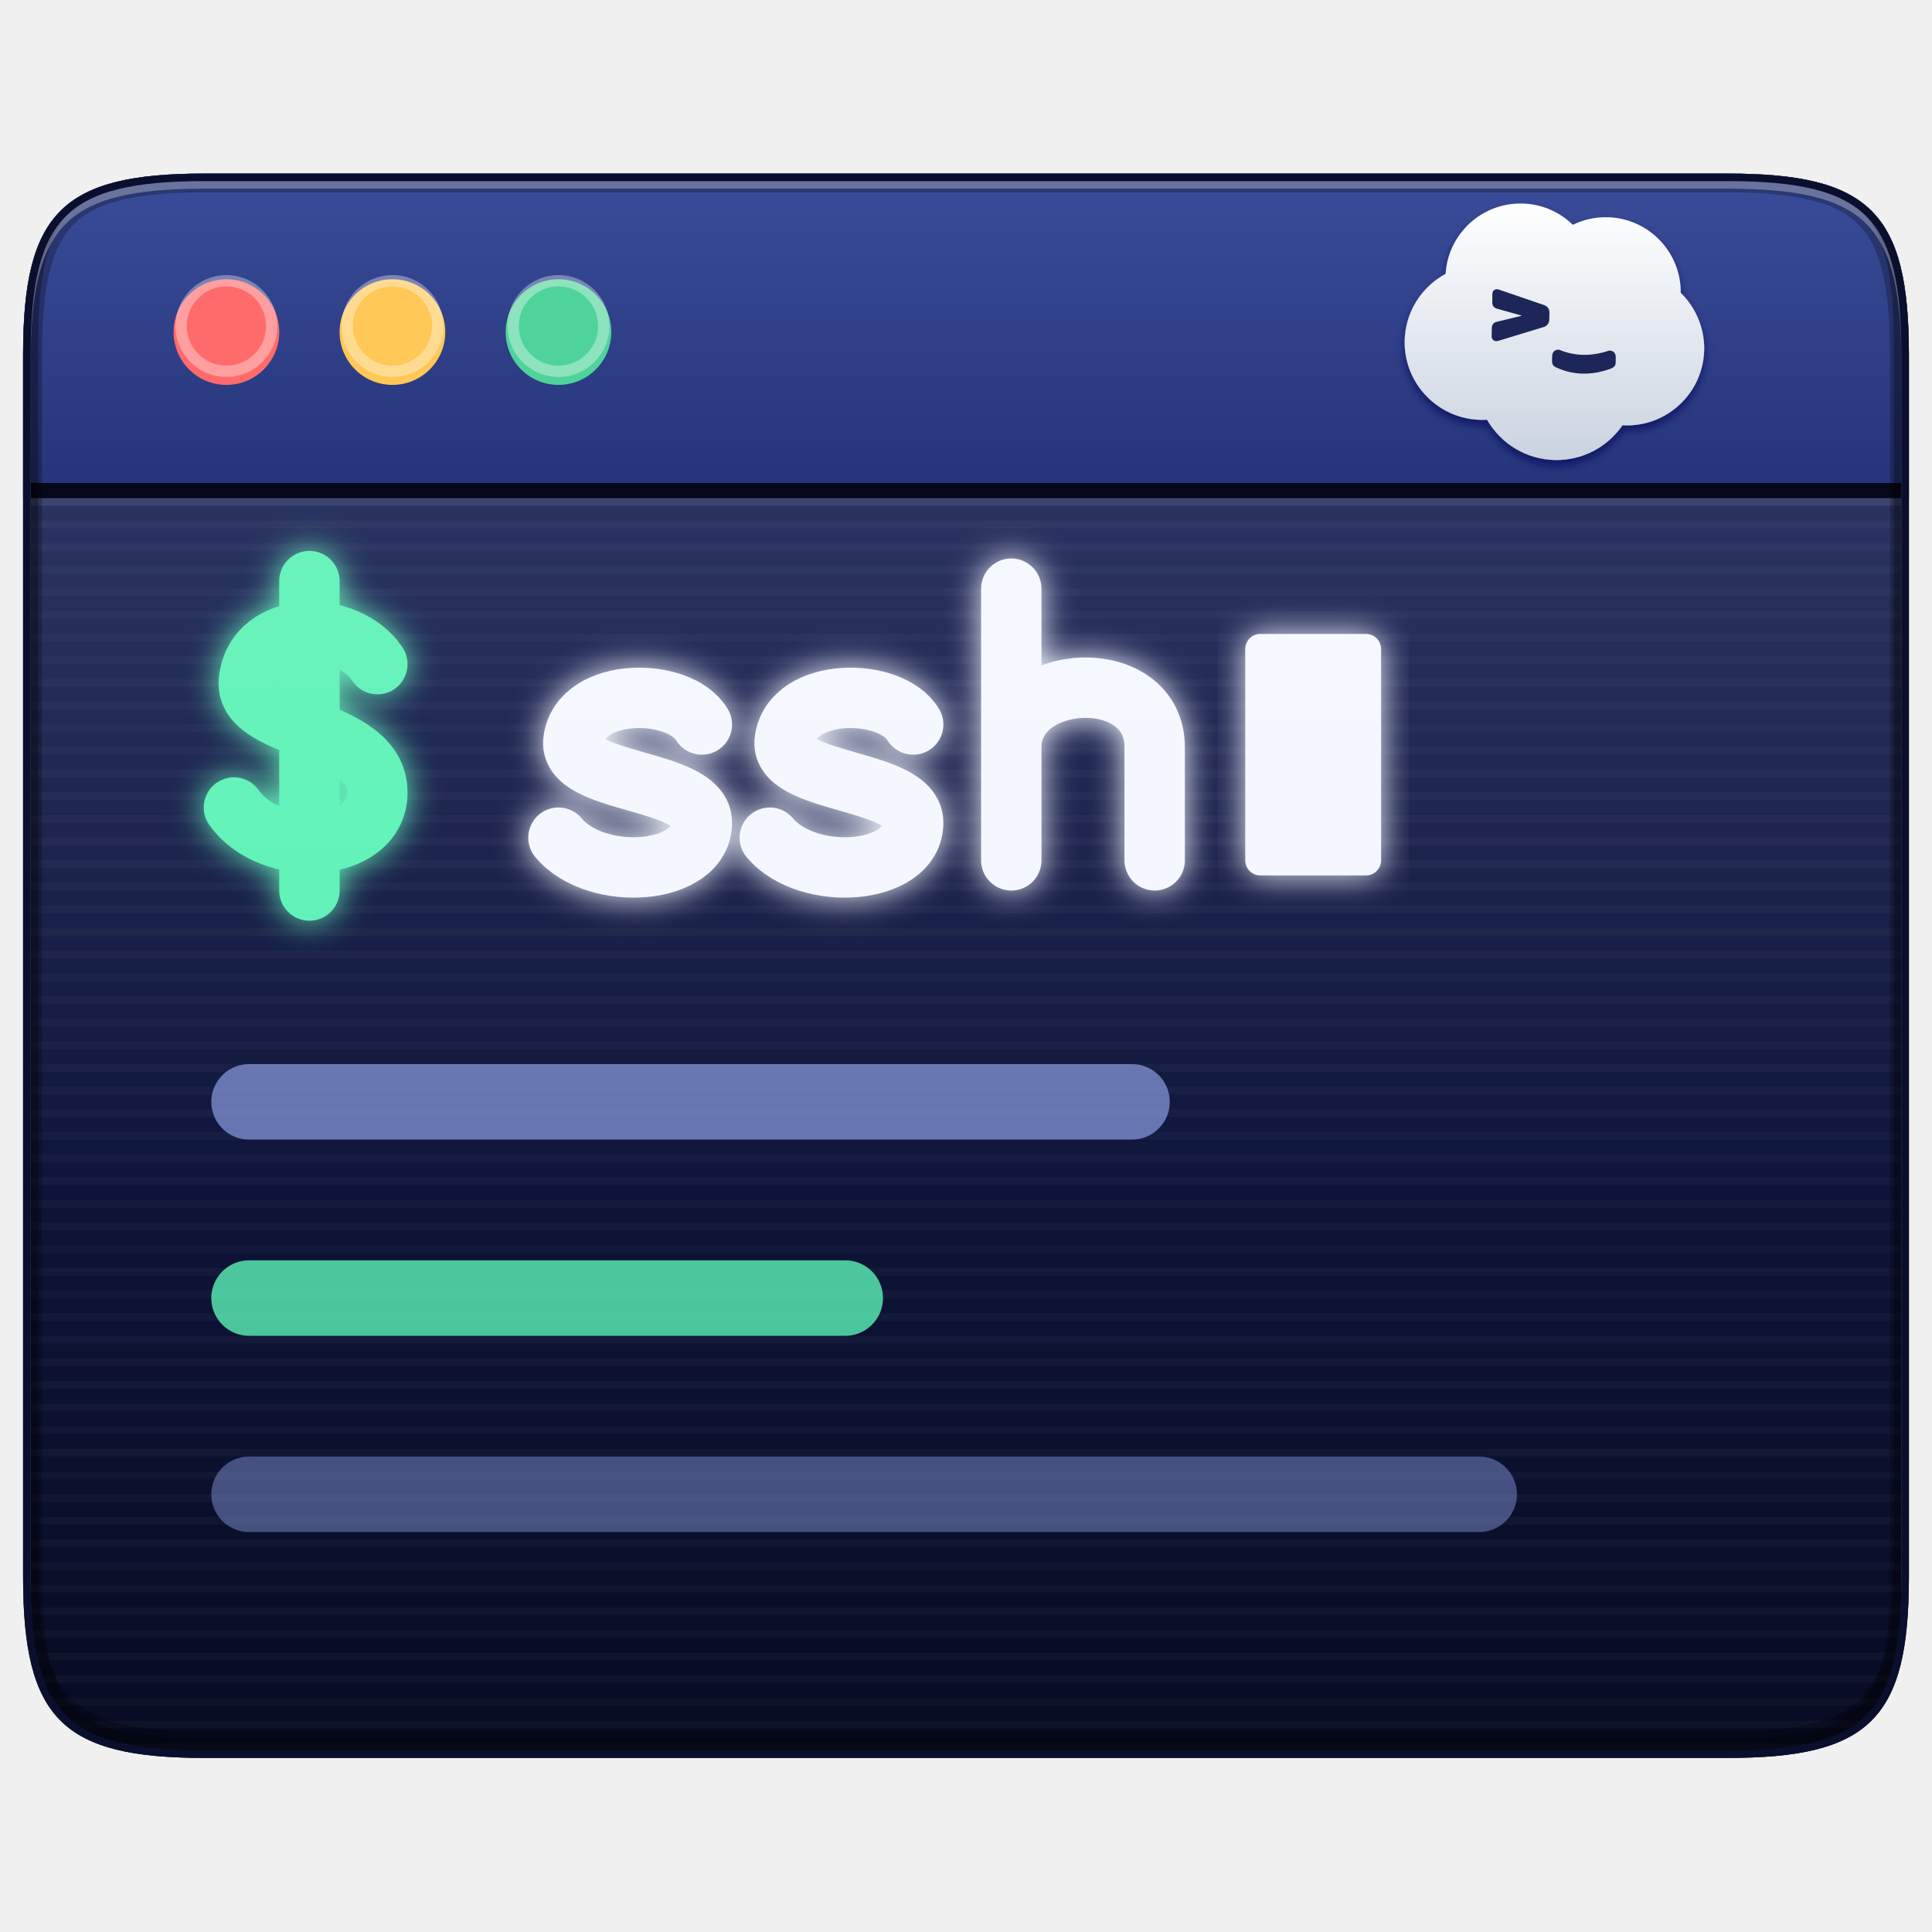
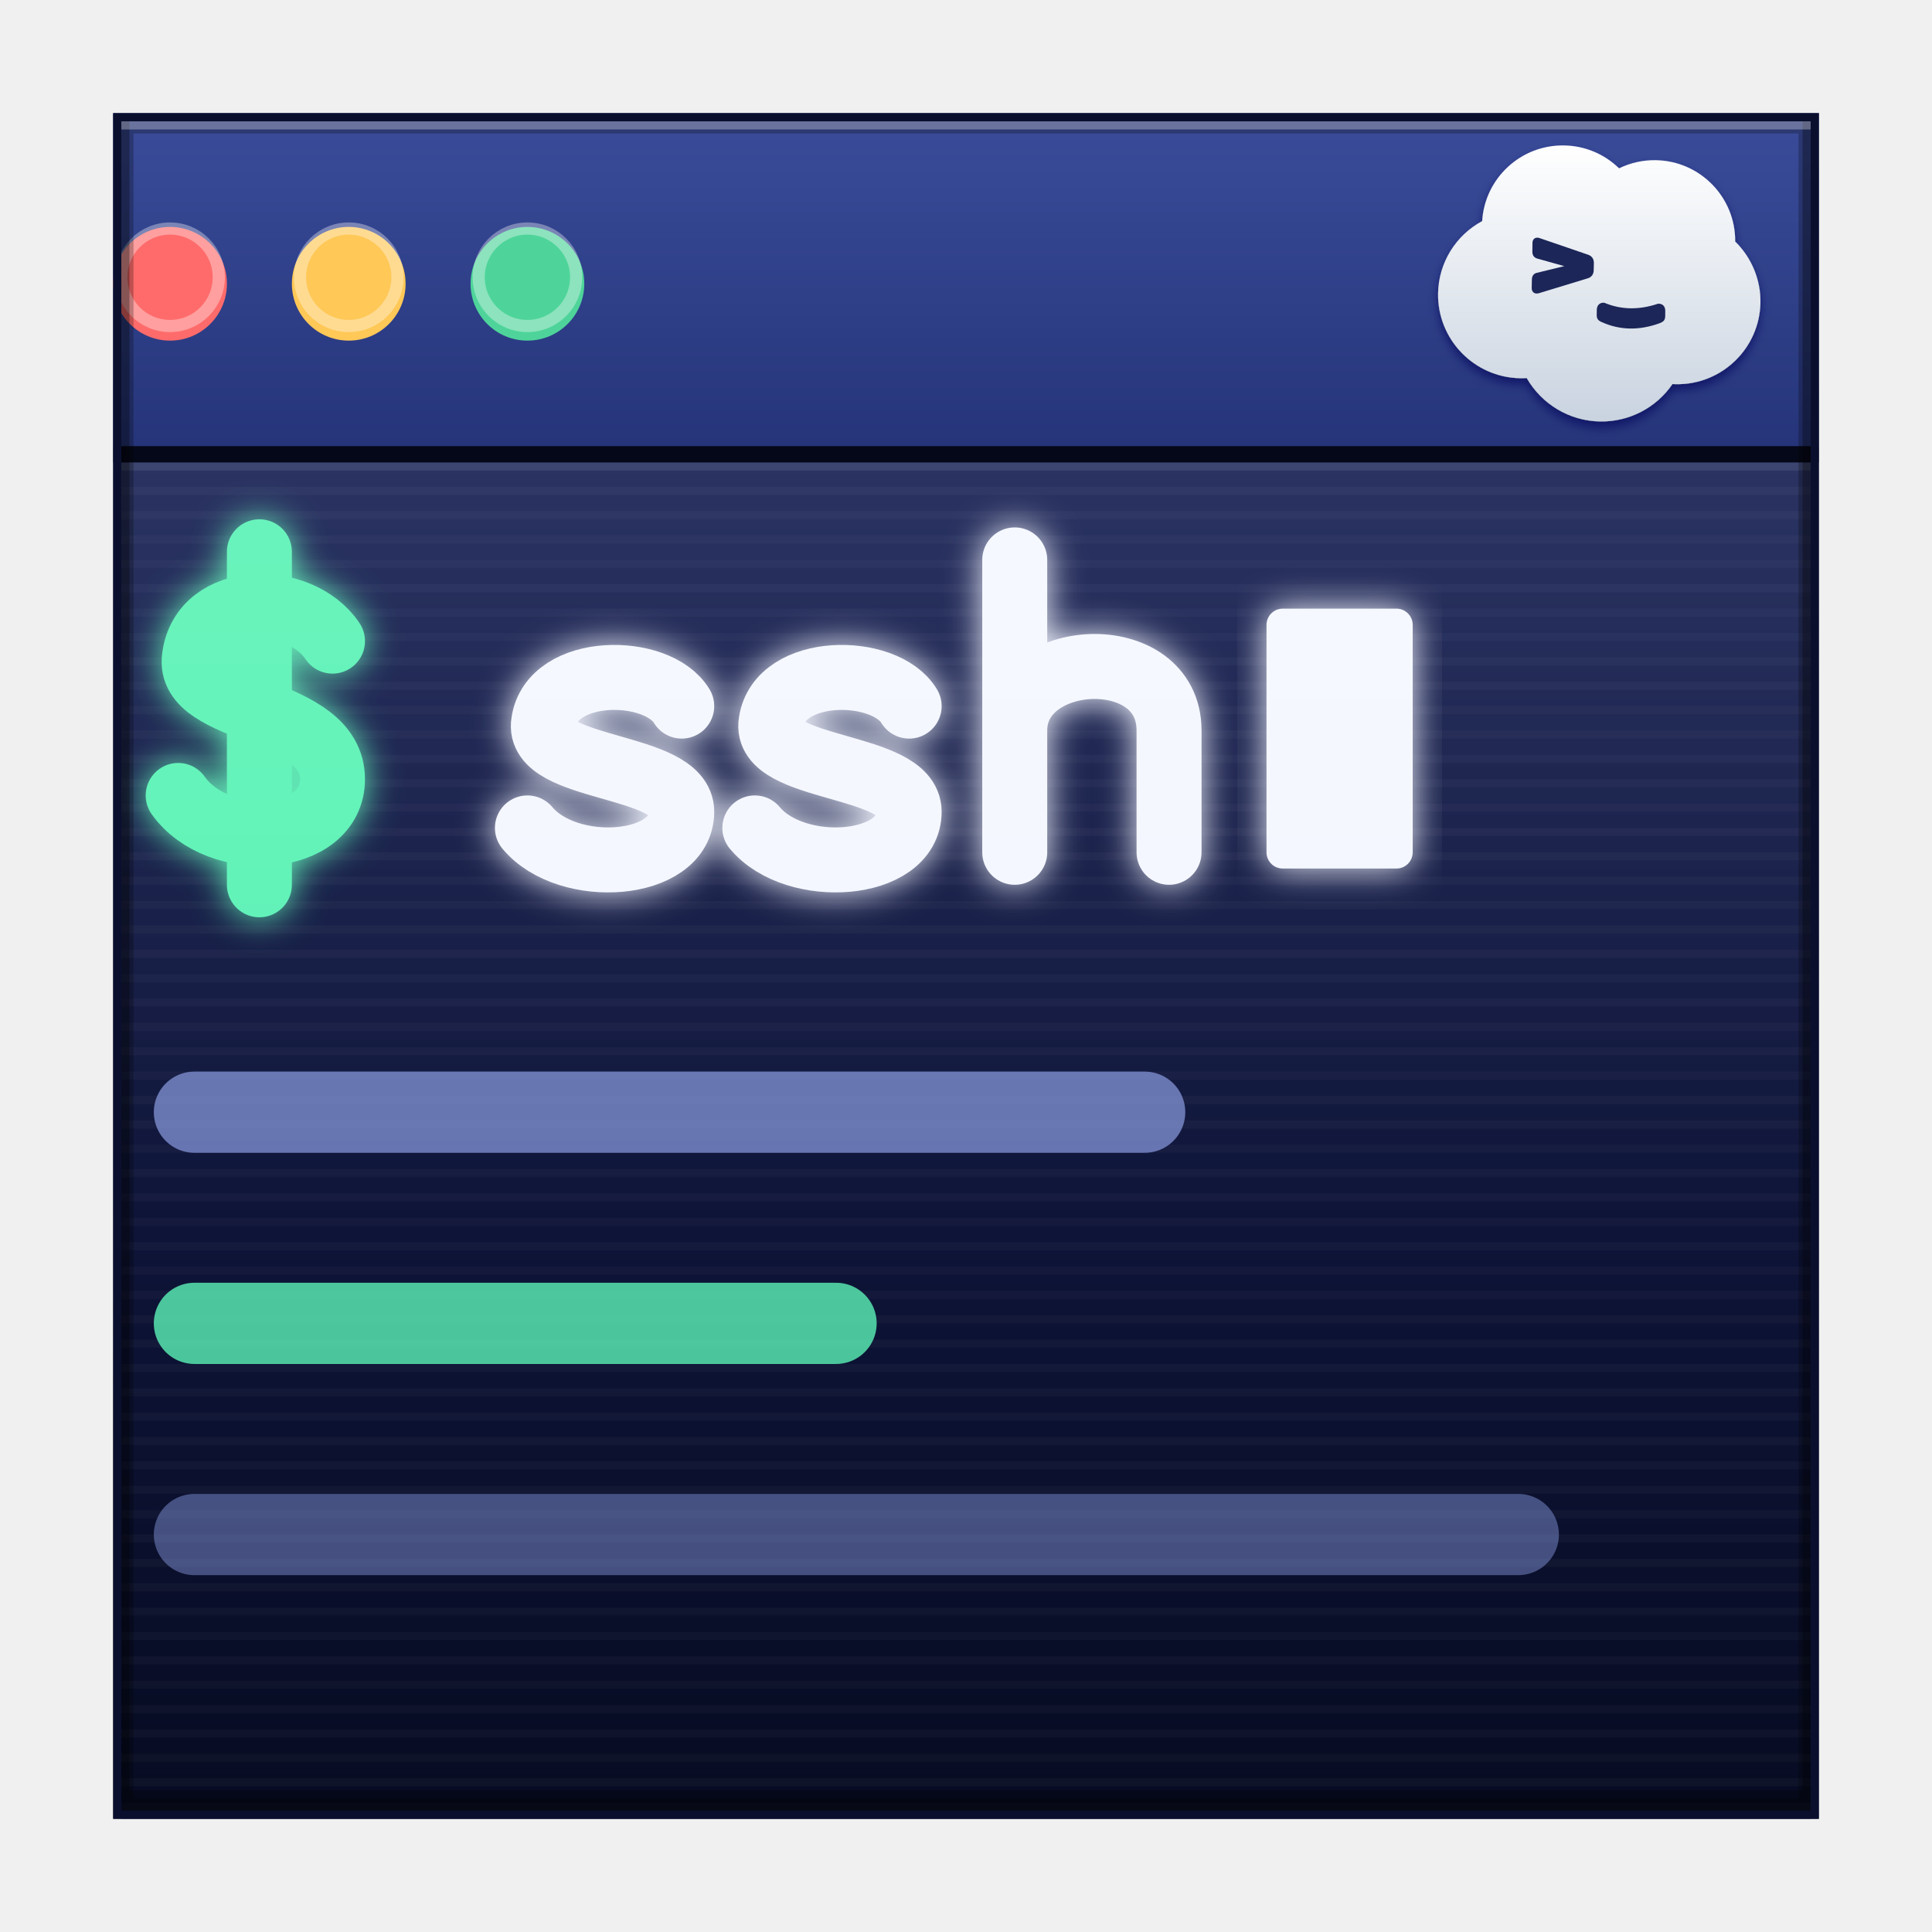
- <svg xmlns="http://www.w3.org/2000/svg" width="256" height="256" viewBox="0 0 256 256">
+ <svg xmlns="http://www.w3.org/2000/svg" width="256" height="256" viewBox="9.062 9.062 237.876 237.876">
  <defs>
-     <path id="tile" d="M27.06 23H228.94C247.74 23 252.94 28.2 252.94 47V208.93C252.94 227.73 247.74 232.93 228.94 232.93H27.06C8.26 232.93 3.06 227.73 3.06 208.93V47C3.06 28.2 8.26 23 27.06 23Z" />
+     <path id="tile" d="M23 23H233V233H23Z" />
    <clipPath id="tileClip">
      <use href="#tile" />
    </clipPath>
    <linearGradient id="body" x1="0" y1="23" x2="0" y2="233" gradientUnits="userSpaceOnUse">
      <stop offset="0" stop-color="#1A2560" />
      <stop offset="1" stop-color="#070B22" />
    </linearGradient>
    <linearGradient id="bar" x1="0" y1="23" x2="0" y2="64" gradientUnits="userSpaceOnUse">
      <stop offset="0" stop-color="#3A4C9A" />
      <stop offset="1" stop-color="#26357A" />
    </linearGradient>
    <linearGradient id="cloud" x1="0" y1="20" x2="0" y2="88" gradientUnits="userSpaceOnUse">
      <stop offset="0" stop-color="#FFFFFF" />
      <stop offset="1" stop-color="#C9D3E0" />
    </linearGradient>
    <linearGradient id="refl" x1="0" y1="64" x2="0" y2="160" gradientUnits="userSpaceOnUse">
      <stop offset="0" stop-color="#fff" stop-opacity=".09" />
      <stop offset="1" stop-color="#fff" stop-opacity="0" />
    </linearGradient>
    <pattern id="scan" width="3" height="3" patternUnits="userSpaceOnUse">
      <rect width="3" height="1" fill="#fff" opacity=".03" />
    </pattern>
    <filter id="glow" x="-20%" y="-50%" width="140%" height="200%">
      <feGaussianBlur stdDeviation="2.2" result="b" />
      <feMerge>
        <feMergeNode in="b" />
        <feMergeNode in="SourceGraphic" />
      </feMerge>
    </filter>
    <filter id="d" x="-30%" y="-30%" width="160%" height="160%">
      <feOffset in="SourceAlpha" dy="1.5" />
      <feGaussianBlur stdDeviation="1.2" />
      <feColorMatrix values="0 0 0 0 0  0 0 0 0 0  0 0 0 0 .1  0 0 0 .6 0" result="s" />
      <feMerge>
        <feMergeNode in="s" />
        <feMergeNode in="SourceGraphic" />
      </feMerge>
    </filter>
  </defs>
  <use href="#tile" fill="url(#body)" />
  <g clip-path="url(#tileClip)">
    <rect x="0" y="0" width="256" height="64" fill="url(#bar)" />
    <rect x="0" y="64" width="256" height="2" fill="#050818" />
    <rect x="0" y="66" width="256" height="1" fill="#fff" opacity=".06" />
    <rect x="0" y="66" width="256" height="170" fill="url(#scan)" />
    <circle cx="30" cy="44" r="7" fill="#FF6B6B" />
    <circle cx="52" cy="44" r="7" fill="#FFC857" />
    <circle cx="74" cy="44" r="7" fill="#4ED49A" />
    <g fill="none" stroke="#fff" stroke-opacity=".35" stroke-width="1.5">
      <circle cx="30" cy="43.2" r="6" />
      <circle cx="52" cy="43.2" r="6" />
      <circle cx="74" cy="43.2" r="6" />
    </g>
    <g transform="translate(206 44) scale(.5) translate(-54 -54)" filter="url(#d)">
      <path d="M72.8,78.73C84.09,78.93 93.43,69.92 93.63,58.63C93.73,53.02 91.43,47.51 87.41,43.6C87.51,32.72 78.79,23.76 67.89,23.57C64.73,23.51 61.63,24.2 58.82,25.58C55.21,22.05 50.4,20.02 45.28,19.94C34.62,19.75 25.74,28.04 25.11,38.57C18.58,42.07 14.38,48.85 14.25,56.34C14.05,67.68 23.12,77.06 34.46,77.26C35,77.27 35.54,77.25 36.08,77.22C39.75,83.66 46.61,87.78 54.11,87.91C61.29,88.04 67.96,84.55 71.97,78.7C72.25,78.72 72.52,78.73 72.8,78.73Z" fill="url(#cloud)" />
      <g transform="translate(53.6 53.6) scale(1.35) translate(-53.6 -53.6)">
        <path d="M64.85,61.1L64.9,61.08C65.61,60.79 65.86,60.53 65.88,59.8L65.89,58.88C65.91,58.07 65.45,57.54 64.69,57.53L64.65,57.53L64.5,57.56C62.79,58.13 61.11,58.4 59.51,58.37C57.92,58.34 56.36,58.02 54.87,57.4L54.82,57.38L54.65,57.35C53.89,57.34 53.42,57.85 53.4,58.66L53.39,59.58C53.38,60.27 53.63,60.58 54.23,60.86L54.3,60.89L54.36,60.91C55.99,61.65 57.71,62.03 59.45,62.06C61.19,62.09 63,61.77 64.85,61.1ZM41.56,53.14C41.57,52.4 41.96,52 42.48,51.9L47.47,50.68L42.51,49.29C42,49.14 41.63,48.73 41.65,48.02L41.67,46.45C41.68,45.77 42.1,45.48 42.57,45.49C42.72,45.49 42.88,45.53 43.04,45.59L51.85,48.61C52.52,48.85 52.88,49.39 52.87,50.13L52.84,51.41C52.83,52.15 52.45,52.69 51.77,52.9L42.84,55.62C42.69,55.66 42.56,55.68 42.43,55.68C41.87,55.67 41.52,55.26 41.53,54.68L41.56,53.14Z" fill="#1C2658" fill-rule="evenodd" />
      </g>
    </g>
    <g fill="none" stroke-linecap="round" stroke-linejoin="round" stroke-width="8" filter="url(#glow)">
      <g stroke="#5CF2B6">
        <path d="M50 88C46 82 34 82 33 90C32 97 50 96 50 105C50 113 36 114 31 107" />
        <path d="M41 77V118" />
      </g>
      <g stroke="#F4F7FF" transform="translate(9 0)">
        <path d="M84 96C81 91 68 91 67 98C66 104 84 103 84 109C84 116 70 117 65 111" />
        <path d="M112 96C109 91 96 91 95 98C94 104 112 103 112 109C112 116 98 117 93 111" />
        <path d="M125 78V114M125 99C125 89 144 88 144 99V114" />
      </g>
    </g>
    <rect x="165" y="84" width="18" height="32" rx="2" fill="#F4F7FF" filter="url(#glow)" />
    <g stroke-linecap="round" stroke-width="10">
      <path d="M33 146H150" stroke="#8193D6" stroke-opacity=".75" />
      <path d="M33 172H112" stroke="#5CF2B6" stroke-opacity=".8" />
      <path d="M33 198H196" stroke="#8193D6" stroke-opacity=".5" />
    </g>
    <rect x="0" y="66" width="256" height="100" fill="url(#refl)" />
  </g>
  <g clip-path="url(#tileClip)" fill="none">
    <use href="#tile" stroke="#000" stroke-opacity=".25" stroke-width="5" />
    <use href="#tile" stroke="#000" stroke-opacity=".3" stroke-width="4" transform="translate(0 -1.5)" />
    <use href="#tile" stroke="#fff" stroke-opacity=".3" stroke-width="2" transform="translate(0 1)" />
    <use href="#tile" stroke="#0A0F2E" stroke-width="2" />
  </g>
</svg>
